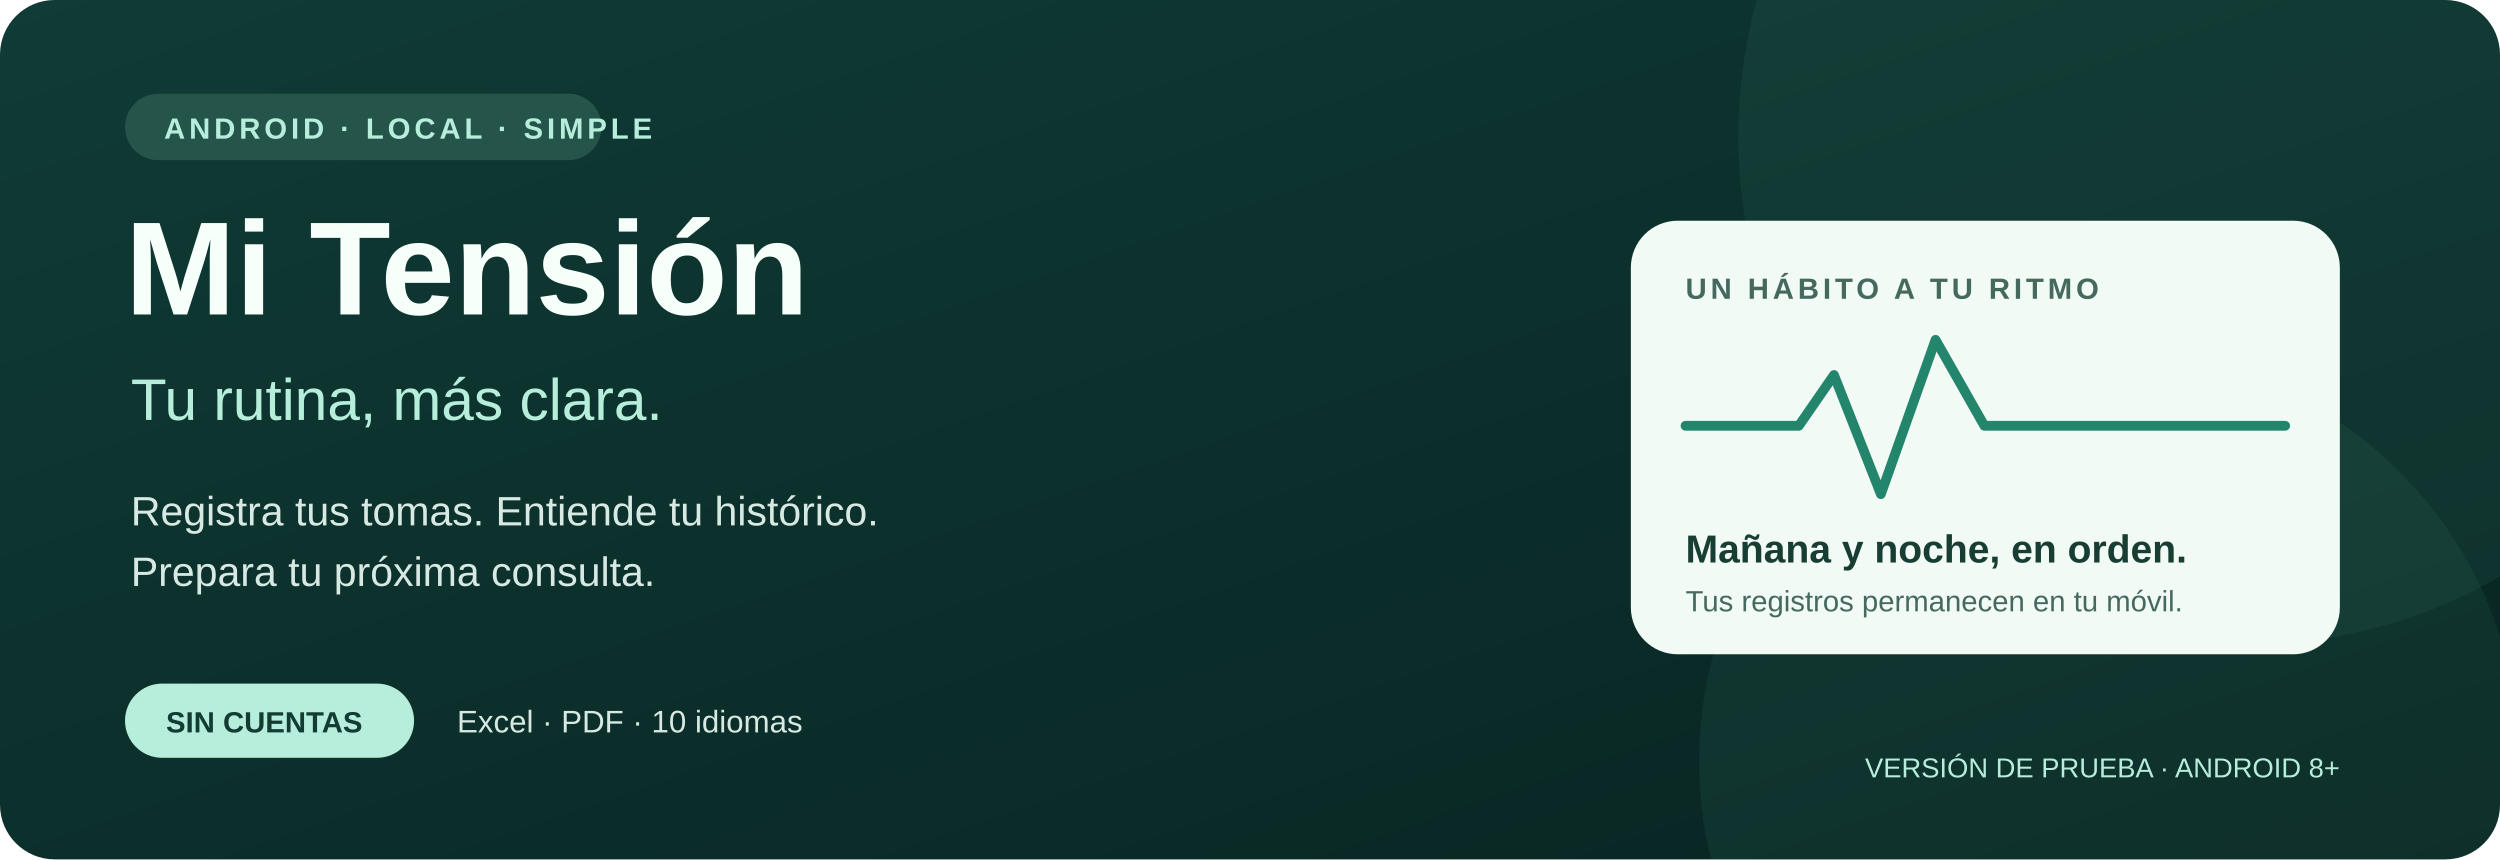
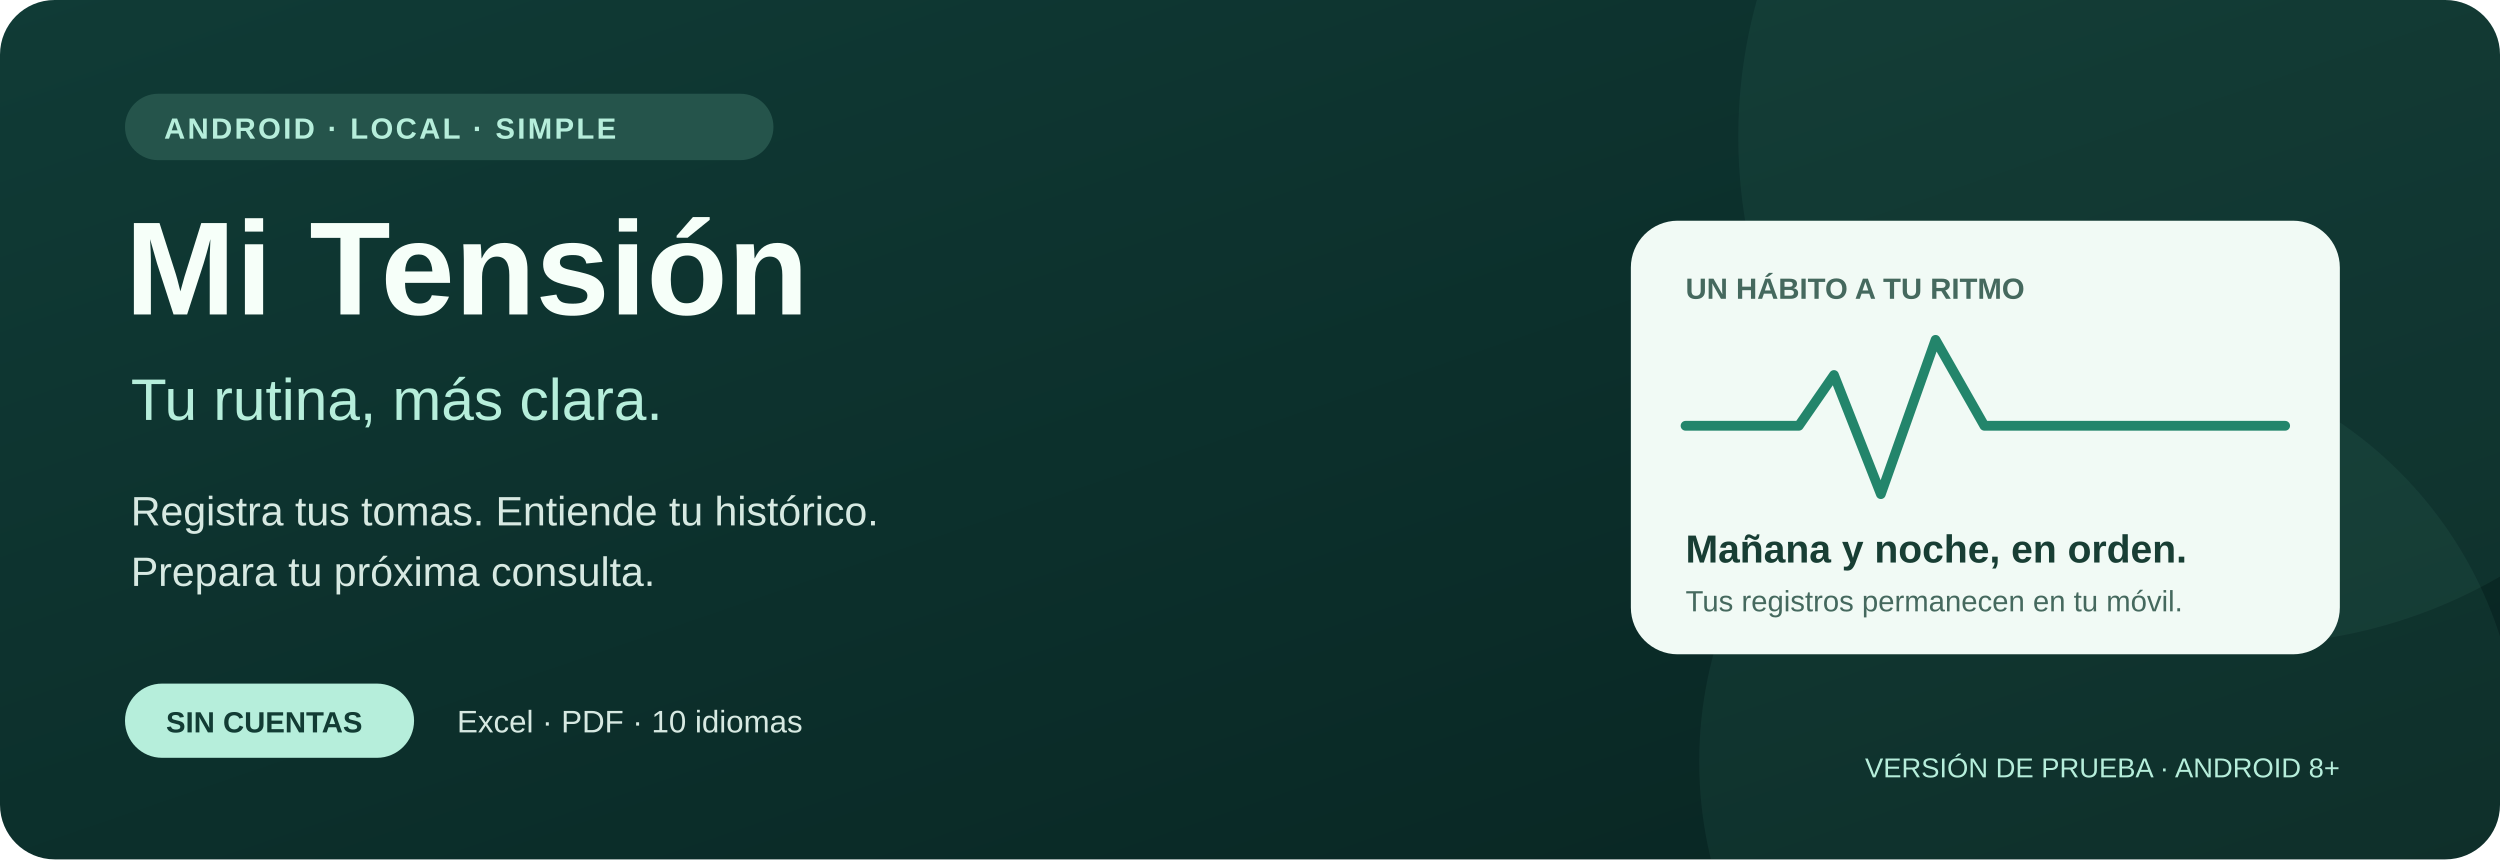
<svg xmlns="http://www.w3.org/2000/svg" width="1280" height="440" viewBox="0 0 1280 440" role="img" aria-labelledby="title desc">
  <defs>
    <clipPath id="frame">
      <rect width="1280" height="440" rx="28" />
    </clipPath>
    <linearGradient id="bg" x2="1" y2="1">
      <stop stop-color="#103b36" />
      <stop offset="1" stop-color="#082421" />
    </linearGradient>
  </defs>
  <rect width="1280" height="440" rx="28" fill="url(#bg)" />
  <g clip-path="url(#frame)">
    <circle cx="1150" cy="70" r="260" fill="#7fdbc3" opacity=".06" />
    <circle cx="1080" cy="390" r="210" fill="#7fdbc3" opacity=".06" />
  </g>
  <g font-family="Arial, Helvetica, sans-serif">
-     <rect x="64" y="48" width="244" height="34" rx="17" fill="#25544b" />
-     <text x="84" y="71" font-size="15" font-weight="700" fill="#b6eedb" letter-spacing="2">ANDROID · LOCAL · SIMPLE</text>
+     <rect x="64" y="48" width="332" height="34" rx="17" fill="#25544b" />
+     <text x="84" y="71" font-size="15" font-weight="700" fill="#b6eedb" letter-spacing="1.2" textLength="284" lengthAdjust="spacingAndGlyphs">ANDROID · LOCAL · SIMPLE</text>
    <text x="64" y="161" font-size="68" font-weight="700" fill="#f6fff9">Mi Tensión</text>
    <text x="67" y="215" font-size="30" fill="#b6eedb">Tu rutina, más clara.</text>
    <text x="67" y="269" font-size="21" fill="#d7e9e2">Registra tus tomas. Entiende tu histórico.</text>
    <text x="67" y="300" font-size="21" fill="#d7e9e2">Prepara tu próxima consulta.</text>
    <rect x="64" y="350" width="148" height="38" rx="19" fill="#b6eedb" />
    <text x="85" y="375" font-size="15" font-weight="700" fill="#123c34">SIN CUENTAS</text>
    <text x="234" y="375" font-size="16" fill="#d7e9e2">Excel · PDF · 10 idiomas</text>
    <rect x="835" y="113" width="363" height="222" rx="24" fill="#f1faf5" />
-     <text x="863" y="153" font-size="15" font-weight="700" letter-spacing="2" fill="#45695e">UN HÁBITO A TU RITMO</text>
+     <text x="863" y="153" font-size="15" font-weight="700" fill="#45695e" textLength="300" lengthAdjust="spacingAndGlyphs">UN HÁBITO A TU RITMO</text>
    <path d="M863 218h58l18-26 24 61 28-79 25 44h154" fill="none" stroke="#23856b" stroke-width="5" stroke-linecap="round" stroke-linejoin="round" />
    <text x="863" y="288" font-size="20" font-weight="700" fill="#183e34">Mañana y noche, en orden.</text>
    <text x="863" y="313" font-size="15" fill="#45695e">Tus registros permanecen en tu móvil.</text>
    <text x="1198" y="398" font-size="14" text-anchor="end" fill="#b6eedb">VERSIÓN DE PRUEBA · ANDROID 8+</text>
  </g>
</svg>
